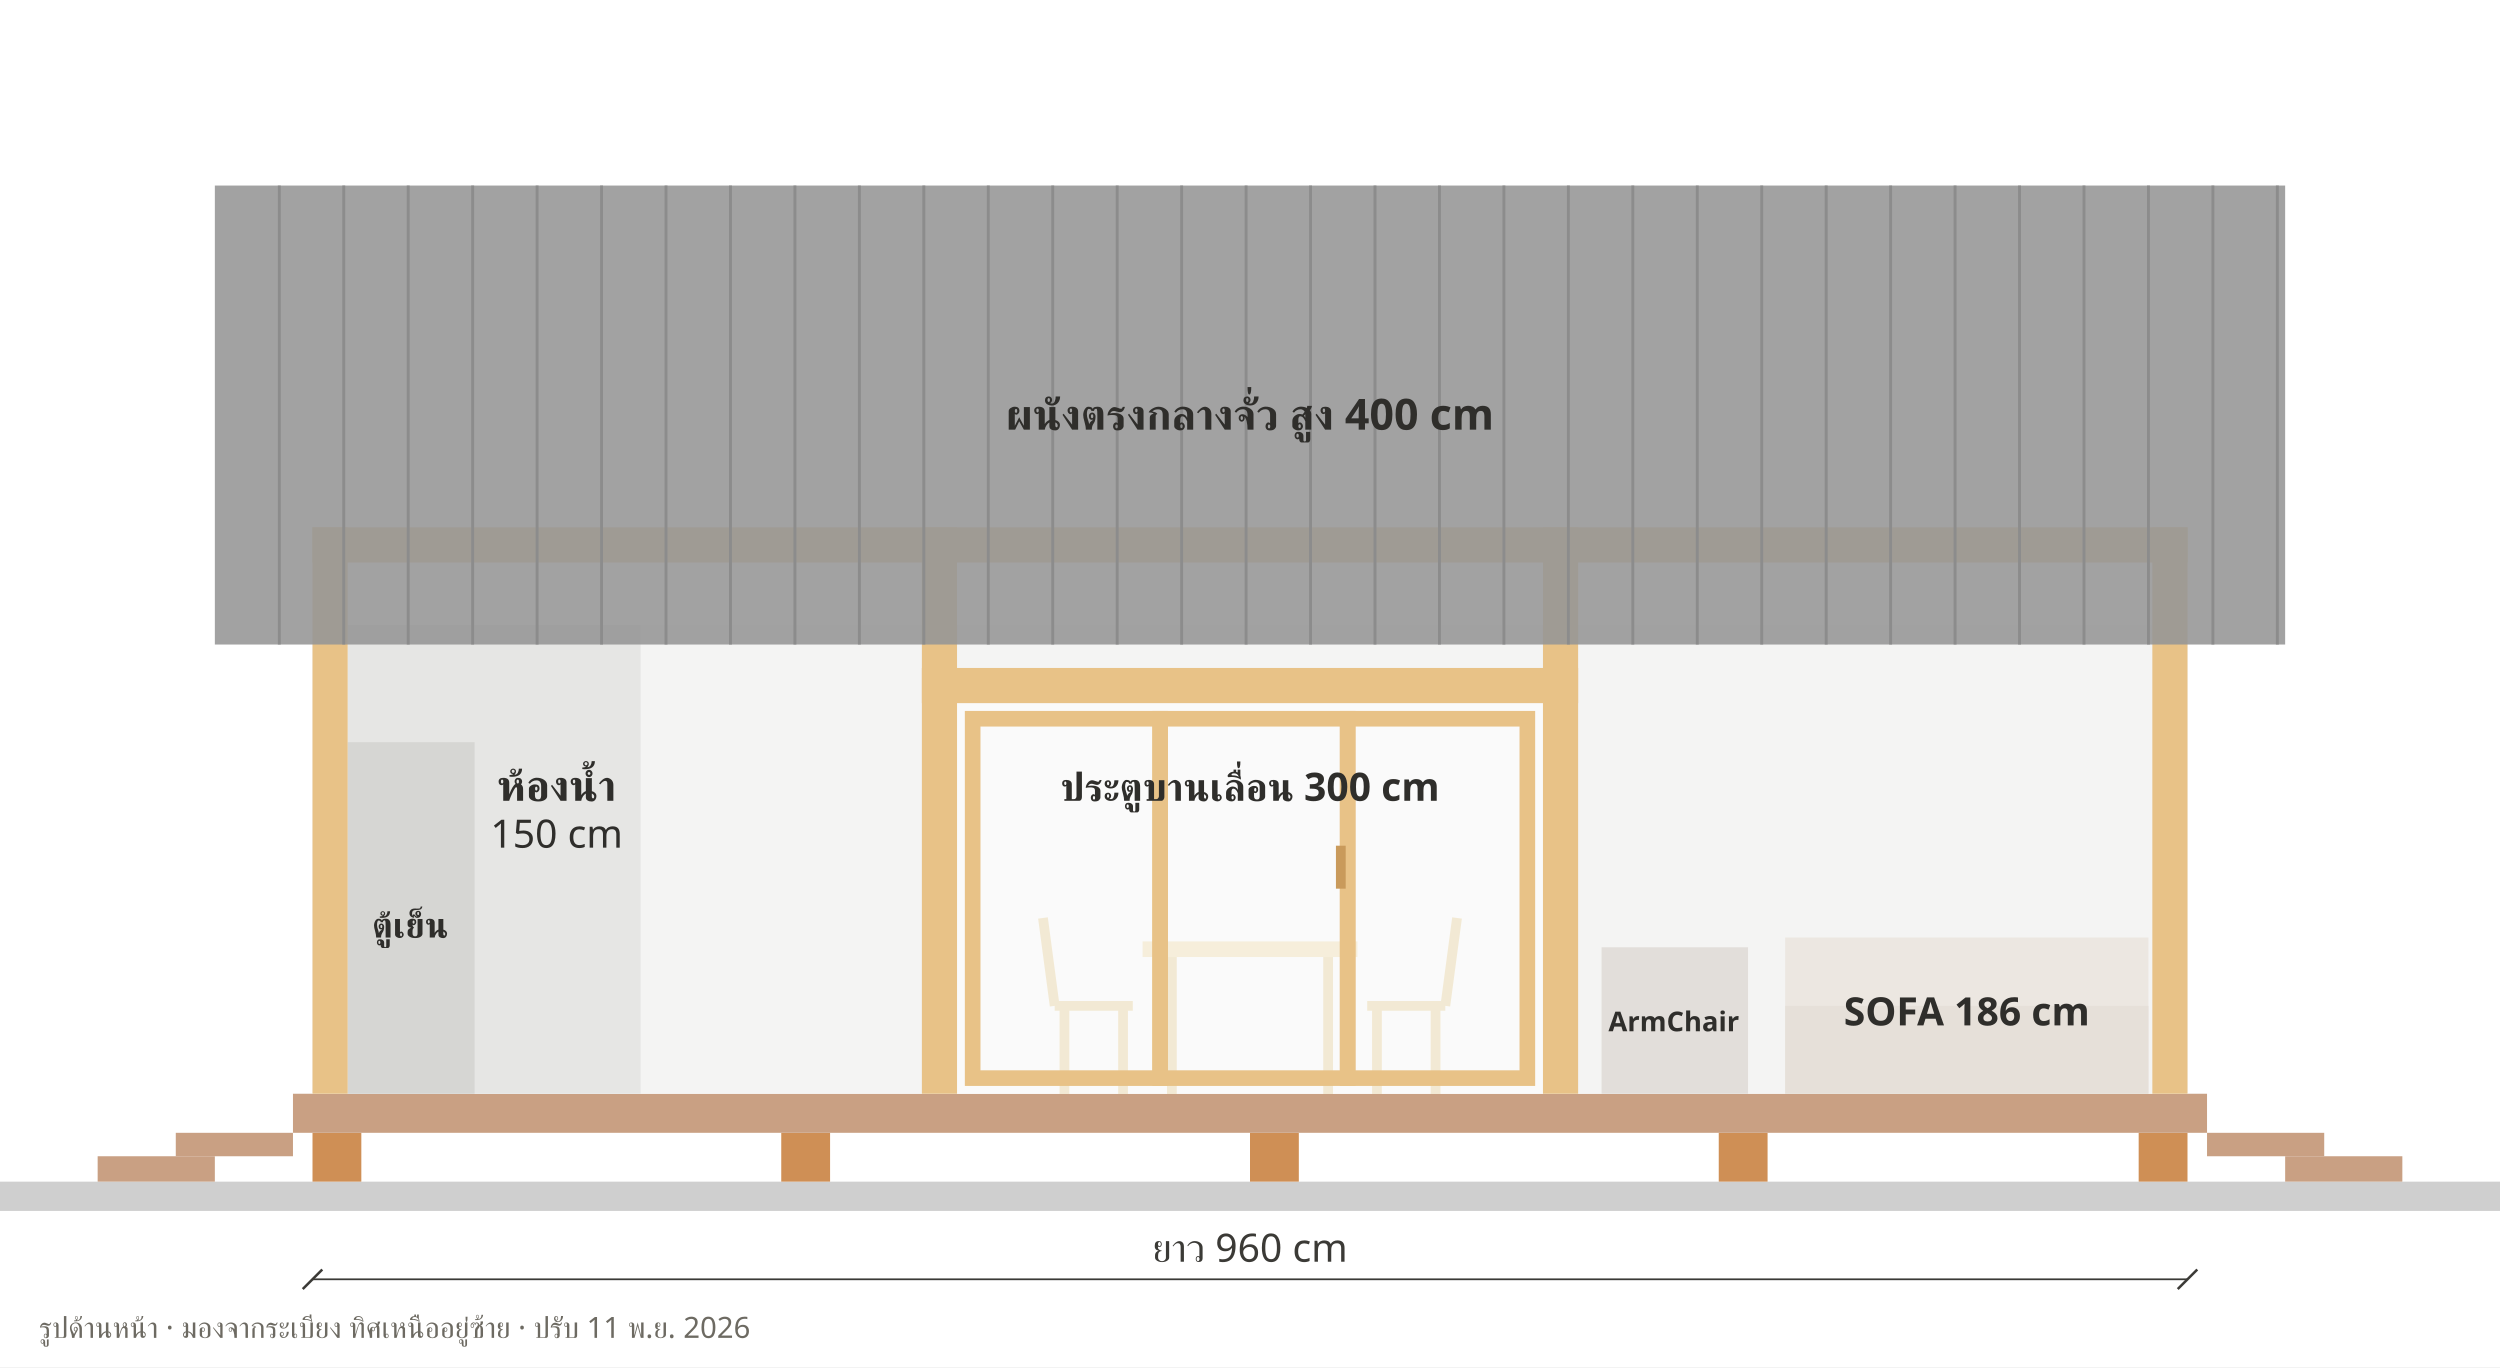
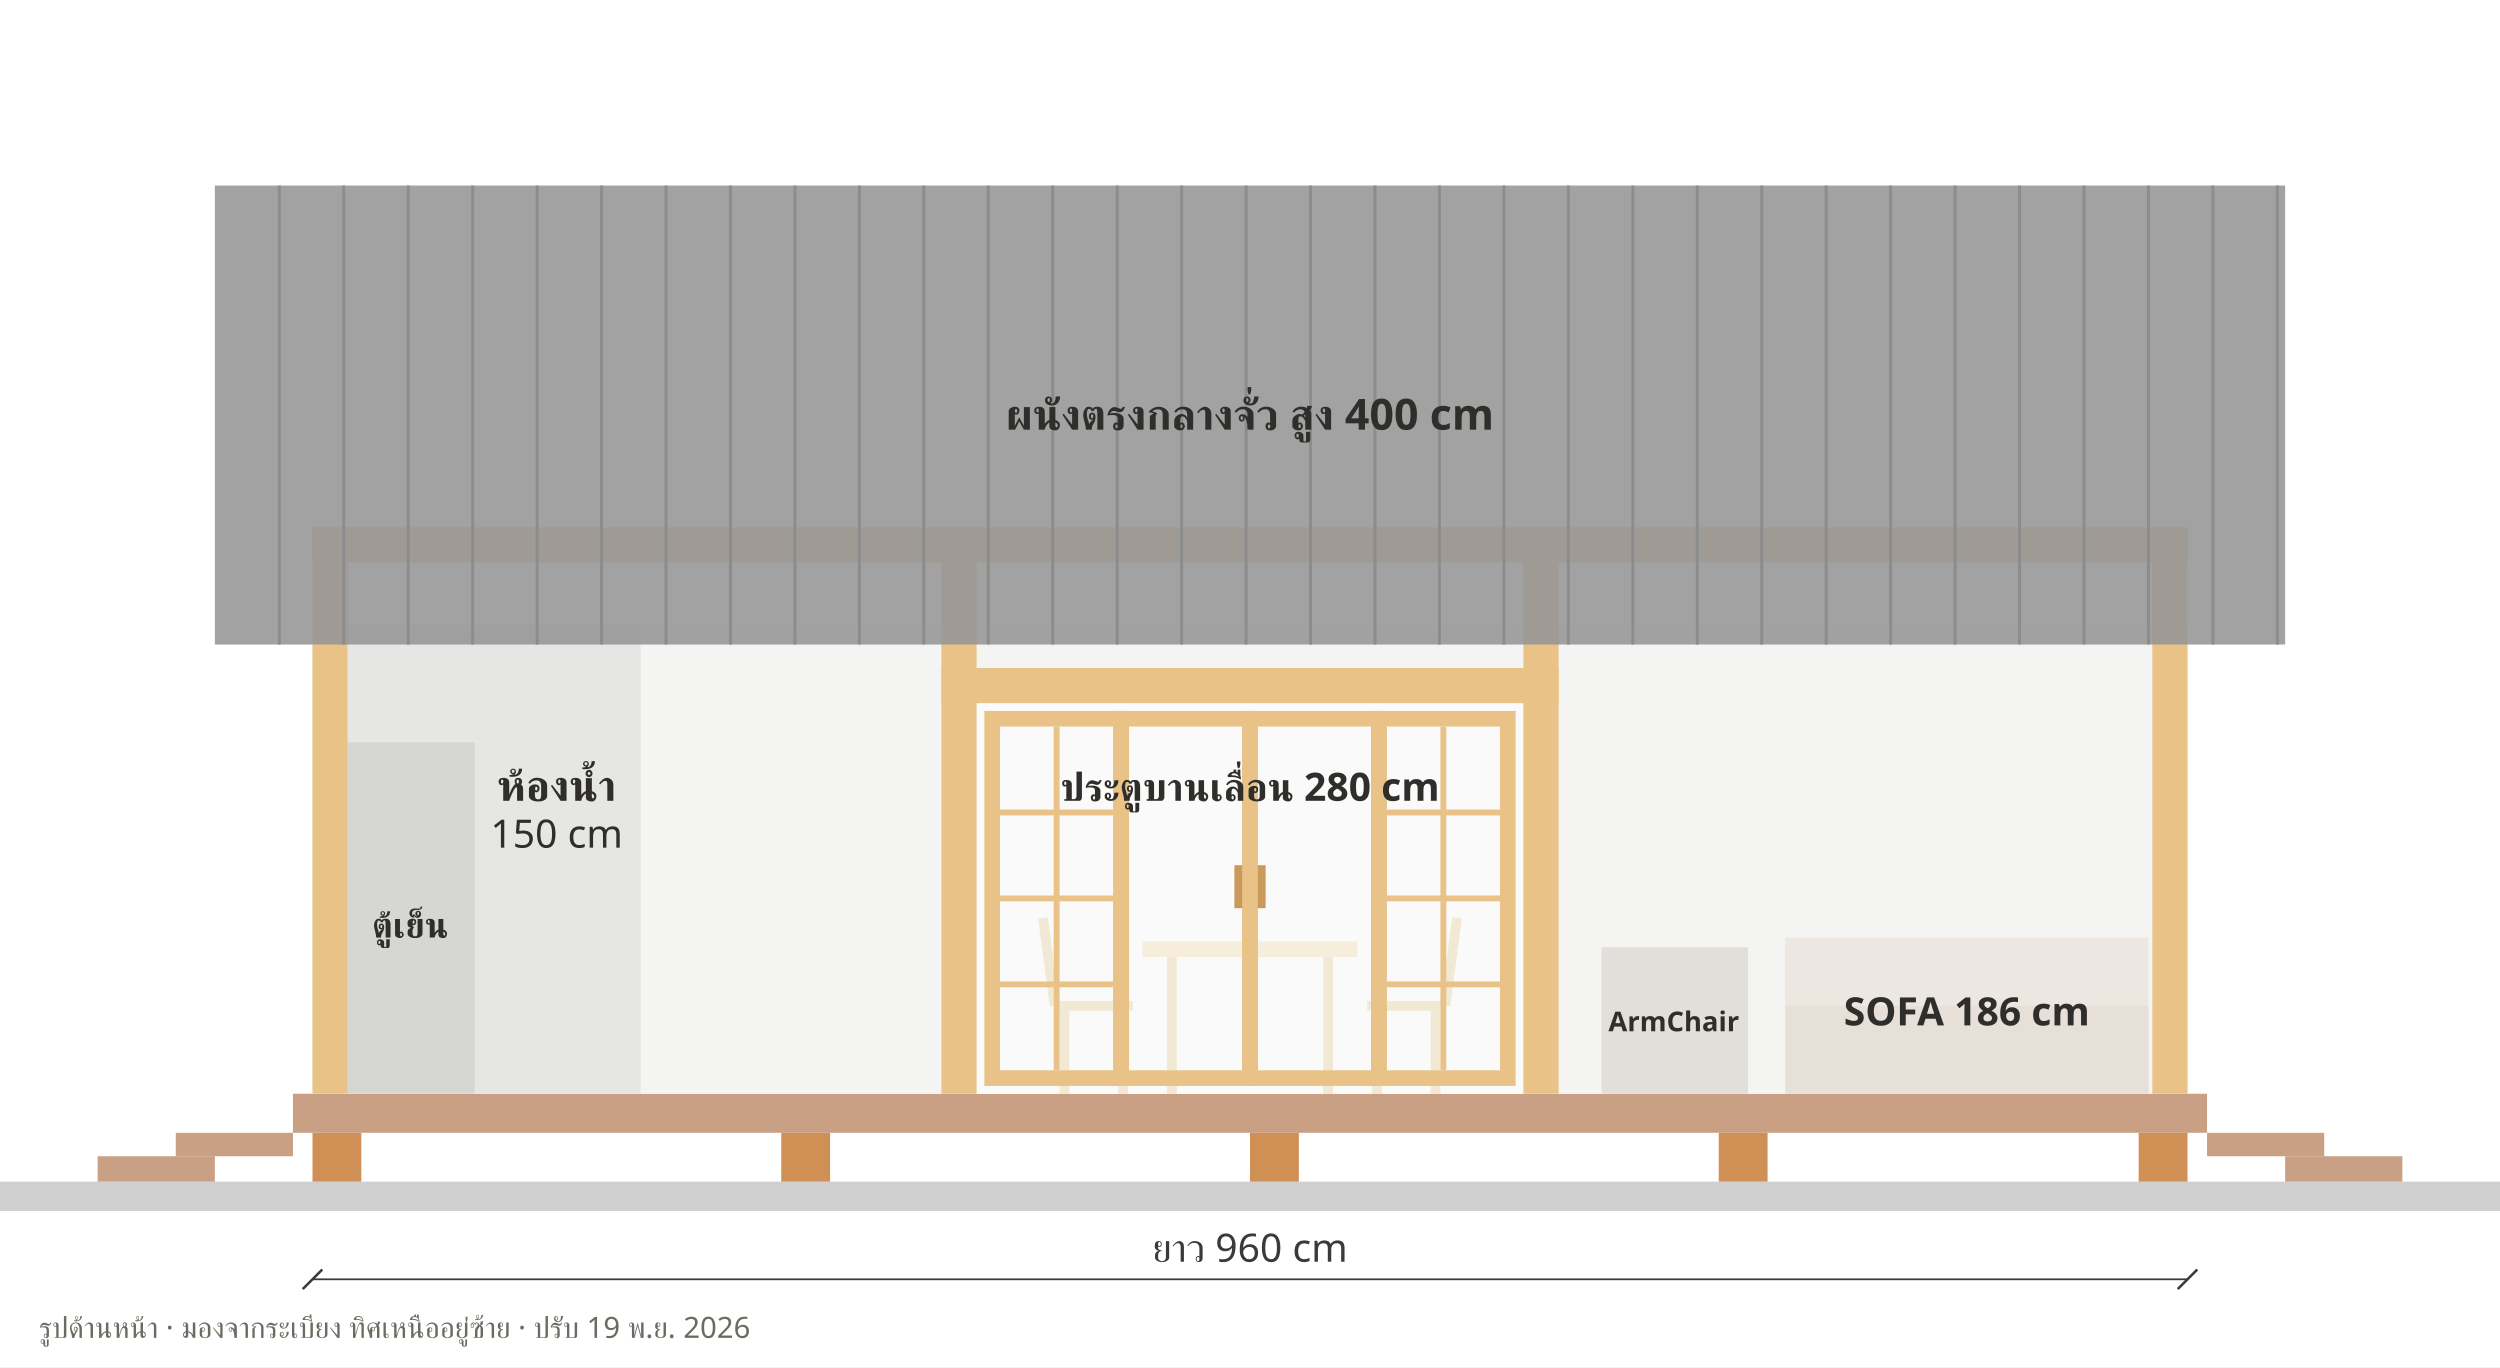
<svg xmlns="http://www.w3.org/2000/svg" viewBox="-160 -560 1280 700" width="1280" height="700" font-family="Leelawadee UI, Tahoma, sans-serif">
  <defs />
  <rect x="-160" y="-560" width="1280" height="700" fill="#ffffff" />
  <rect x="-160" y="45" width="1280" height="15" fill="#cfcfcf" />
  <rect x="0" y="20" width="25" height="25" fill="#cf8f55" />
  <rect x="240" y="20" width="25" height="25" fill="#cf8f55" />
  <rect x="480" y="20" width="25" height="25" fill="#cf8f55" />
  <rect x="720" y="20" width="25" height="25" fill="#cf8f55" />
  <rect x="935" y="20" width="25" height="25" fill="#cf8f55" />
  <rect x="-10" y="0" width="980" height="20" fill="#c9a083" />
  <rect x="-70" y="20" width="60" height="12" fill="#c9a083" />
  <rect x="-110" y="32" width="60" height="13" fill="#c9a083" />
  <rect x="970" y="20" width="60" height="12" fill="#c9a083" />
  <rect x="1010" y="32" width="60" height="13" fill="#c9a083" />
  <rect x="0" y="-240" width="960" height="240" fill="#f4f4f3" />
  <rect x="18" y="-240" width="150" height="240" fill="#e6e6e4" />
  <text x="125" y="-150" font-size="22" font-weight="600" text-anchor="middle" fill="#2f2e2b">ห้องน้ำ</text>
  <text x="125" y="-126" font-size="20" font-weight="400" text-anchor="middle" fill="#2f2e2b">150 cm</text>
  <rect x="18" y="-180" width="65" height="180" fill="#d6d6d3" />
  <text x="50" y="-80" font-size="18" font-weight="600" text-anchor="middle" fill="#2f2e2b">ตู้เย็น</text>
  <path d="M430 -75 H530 M440 -75 V0 M520 -75 V0" fill="none" stroke="#e3cf9f" stroke-width="5" />
  <rect x="425" y="-78" width="110" height="8" fill="#ead9b0" />
  <path d="M380 -45 H420 M385 -45 V0 M415 -45 V0 M380 -45 L374 -90" fill="none" stroke="#e3cf9f" stroke-width="5" />
  <path d="M540 -45 H580 M545 -45 V0 M575 -45 V0 M580 -45 L586 -90" fill="none" stroke="#e3cf9f" stroke-width="5" />
  <rect x="660" y="-75" width="75" height="75" fill="#e2deda" />
  <text x="697" y="-32" font-size="14" font-weight="600" text-anchor="middle" fill="#2f2e2b">ArmChair</text>
  <rect x="754" y="-80" width="186" height="80" fill="#ece7e1" />
  <rect x="754" y="-45" width="186" height="45" fill="#e6e0d9" />
  <text x="847" y="-35" font-size="20" font-weight="600" text-anchor="middle" fill="#2f2e2b">SOFA 186 cm</text>
-   <rect x="330" y="-200" width="300" height="200" fill="rgba(255,255,255,0.55)" />
-   <rect x="338" y="-192" width="96" height="184" fill="none" stroke="#e8c287" stroke-width="8" />
-   <rect x="434" y="-192" width="96" height="184" fill="none" stroke="#e8c287" stroke-width="8" />
-   <rect x="530" y="-192" width="92" height="184" fill="none" stroke="#e8c287" stroke-width="8" />
-   <rect x="524" y="-127" width="5" height="22" fill="#c99a5b" />
-   <text x="480" y="-150" font-size="20" font-weight="600" text-anchor="middle" fill="#2f2e2b">ประตูบานเลื่อน 300 cm</text>
+   <rect x="340" y="-200" width="280" height="200" fill="rgba(255,255,255,0.55)" />
+   <rect x="348" y="-192" width="66" height="184" fill="none" stroke="#e8c287" stroke-width="8" />
+   <path d="M381 -188 V-12 M352 -56 H410 M352 -100 H410 M352 -144 H410" stroke="#e8c287" stroke-width="3" />
+   <rect x="414" y="-192" width="66" height="184" fill="none" stroke="#e8c287" stroke-width="8" />
+   <rect x="480" y="-192" width="66" height="184" fill="none" stroke="#e8c287" stroke-width="8" />
+   <rect x="546" y="-192" width="66" height="184" fill="none" stroke="#e8c287" stroke-width="8" />
+   <path d="M579 -188 V-12 M550 -56 H608 M550 -100 H608 M550 -144 H608" stroke="#e8c287" stroke-width="3" />
+   <rect x="472" y="-117" width="4" height="22" fill="#c99a5b" />
+   <rect x="484" y="-117" width="4" height="22" fill="#c99a5b" />
+   <text x="480" y="-150" font-size="20" font-weight="600" text-anchor="middle" fill="#2f2e2b">ประตูบานเลื่อน 280 cm</text>
  <rect x="0" y="-290" width="18" height="290" fill="#e8c287" />
-   <rect x="312" y="-290" width="18" height="290" fill="#e8c287" />
-   <rect x="630" y="-290" width="18" height="290" fill="#e8c287" />
+   <rect x="322" y="-290" width="18" height="290" fill="#e8c287" />
+   <rect x="620" y="-290" width="18" height="290" fill="#e8c287" />
  <rect x="942" y="-290" width="18" height="290" fill="#e8c287" />
-   <rect x="312" y="-218" width="336" height="18" fill="#e8c287" />
+   <rect x="322" y="-218" width="316" height="18" fill="#e8c287" />
  <rect x="0" y="-290" width="960" height="18" fill="#e8c287" />
  <rect x="-50" y="-465" width="1060" height="235" fill="rgba(150,150,150,0.88)" />
  <line x1="-17" y1="-465" x2="-17" y2="-230" stroke="#8c8c8c" stroke-width="1.5" />
  <line x1="16" y1="-465" x2="16" y2="-230" stroke="#8c8c8c" stroke-width="1.5" />
  <line x1="49" y1="-465" x2="49" y2="-230" stroke="#8c8c8c" stroke-width="1.5" />
  <line x1="82" y1="-465" x2="82" y2="-230" stroke="#8c8c8c" stroke-width="1.5" />
  <line x1="115" y1="-465" x2="115" y2="-230" stroke="#8c8c8c" stroke-width="1.5" />
  <line x1="148" y1="-465" x2="148" y2="-230" stroke="#8c8c8c" stroke-width="1.5" />
  <line x1="181" y1="-465" x2="181" y2="-230" stroke="#8c8c8c" stroke-width="1.5" />
  <line x1="214" y1="-465" x2="214" y2="-230" stroke="#8c8c8c" stroke-width="1.5" />
  <line x1="247" y1="-465" x2="247" y2="-230" stroke="#8c8c8c" stroke-width="1.5" />
  <line x1="280" y1="-465" x2="280" y2="-230" stroke="#8c8c8c" stroke-width="1.5" />
  <line x1="313" y1="-465" x2="313" y2="-230" stroke="#8c8c8c" stroke-width="1.5" />
  <line x1="346" y1="-465" x2="346" y2="-230" stroke="#8c8c8c" stroke-width="1.5" />
  <line x1="379" y1="-465" x2="379" y2="-230" stroke="#8c8c8c" stroke-width="1.5" />
  <line x1="412" y1="-465" x2="412" y2="-230" stroke="#8c8c8c" stroke-width="1.5" />
  <line x1="445" y1="-465" x2="445" y2="-230" stroke="#8c8c8c" stroke-width="1.5" />
  <line x1="478" y1="-465" x2="478" y2="-230" stroke="#8c8c8c" stroke-width="1.5" />
  <line x1="511" y1="-465" x2="511" y2="-230" stroke="#8c8c8c" stroke-width="1.5" />
  <line x1="544" y1="-465" x2="544" y2="-230" stroke="#8c8c8c" stroke-width="1.5" />
  <line x1="577" y1="-465" x2="577" y2="-230" stroke="#8c8c8c" stroke-width="1.5" />
  <line x1="610" y1="-465" x2="610" y2="-230" stroke="#8c8c8c" stroke-width="1.5" />
  <line x1="643" y1="-465" x2="643" y2="-230" stroke="#8c8c8c" stroke-width="1.5" />
  <line x1="676" y1="-465" x2="676" y2="-230" stroke="#8c8c8c" stroke-width="1.5" />
  <line x1="709" y1="-465" x2="709" y2="-230" stroke="#8c8c8c" stroke-width="1.5" />
  <line x1="742" y1="-465" x2="742" y2="-230" stroke="#8c8c8c" stroke-width="1.5" />
  <line x1="775" y1="-465" x2="775" y2="-230" stroke="#8c8c8c" stroke-width="1.5" />
  <line x1="808" y1="-465" x2="808" y2="-230" stroke="#8c8c8c" stroke-width="1.5" />
  <line x1="841" y1="-465" x2="841" y2="-230" stroke="#8c8c8c" stroke-width="1.5" />
  <line x1="874" y1="-465" x2="874" y2="-230" stroke="#8c8c8c" stroke-width="1.5" />
  <line x1="907" y1="-465" x2="907" y2="-230" stroke="#8c8c8c" stroke-width="1.5" />
  <line x1="940" y1="-465" x2="940" y2="-230" stroke="#8c8c8c" stroke-width="1.5" />
  <line x1="973" y1="-465" x2="973" y2="-230" stroke="#8c8c8c" stroke-width="1.5" />
  <line x1="1006" y1="-465" x2="1006" y2="-230" stroke="#8c8c8c" stroke-width="1.5" />
  <text x="480" y="-340" font-size="22" font-weight="600" text-anchor="middle" fill="#2f2e2b">ผนังตรงกลางจั่ว สูง 400 cm</text>
  <g>
    <line x1="0" y1="95" x2="960" y2="95" stroke="#3b3a36" stroke-width="0.9" />
    <line x1="-5" y1="100" x2="5" y2="90" stroke="#3b3a36" stroke-width="1.3" />
    <line x1="955" y1="100" x2="965" y2="90" stroke="#3b3a36" stroke-width="1.3" />
    <text x="480" y="86" font-size="20" font-weight="500" text-anchor="middle" fill="#3b3a36">ยาว 960 cm</text>
  </g>
-   <text x="-140" y="125" font-size="15" font-weight="400" text-anchor="start" fill="#6d6a62">รูปด้านหน้า · มองจากระเบียง ทิศเหนืออยู่ซ้าย · ปรับ 11 พ.ย. 2026</text>
+   <text x="-140" y="125" font-size="15" font-weight="400" text-anchor="start" fill="#6d6a62">รูปด้านหน้า · มองจากระเบียง ทิศเหนืออยู่ซ้าย · ปรับ 19 พ.ย. 2026</text>
</svg>
